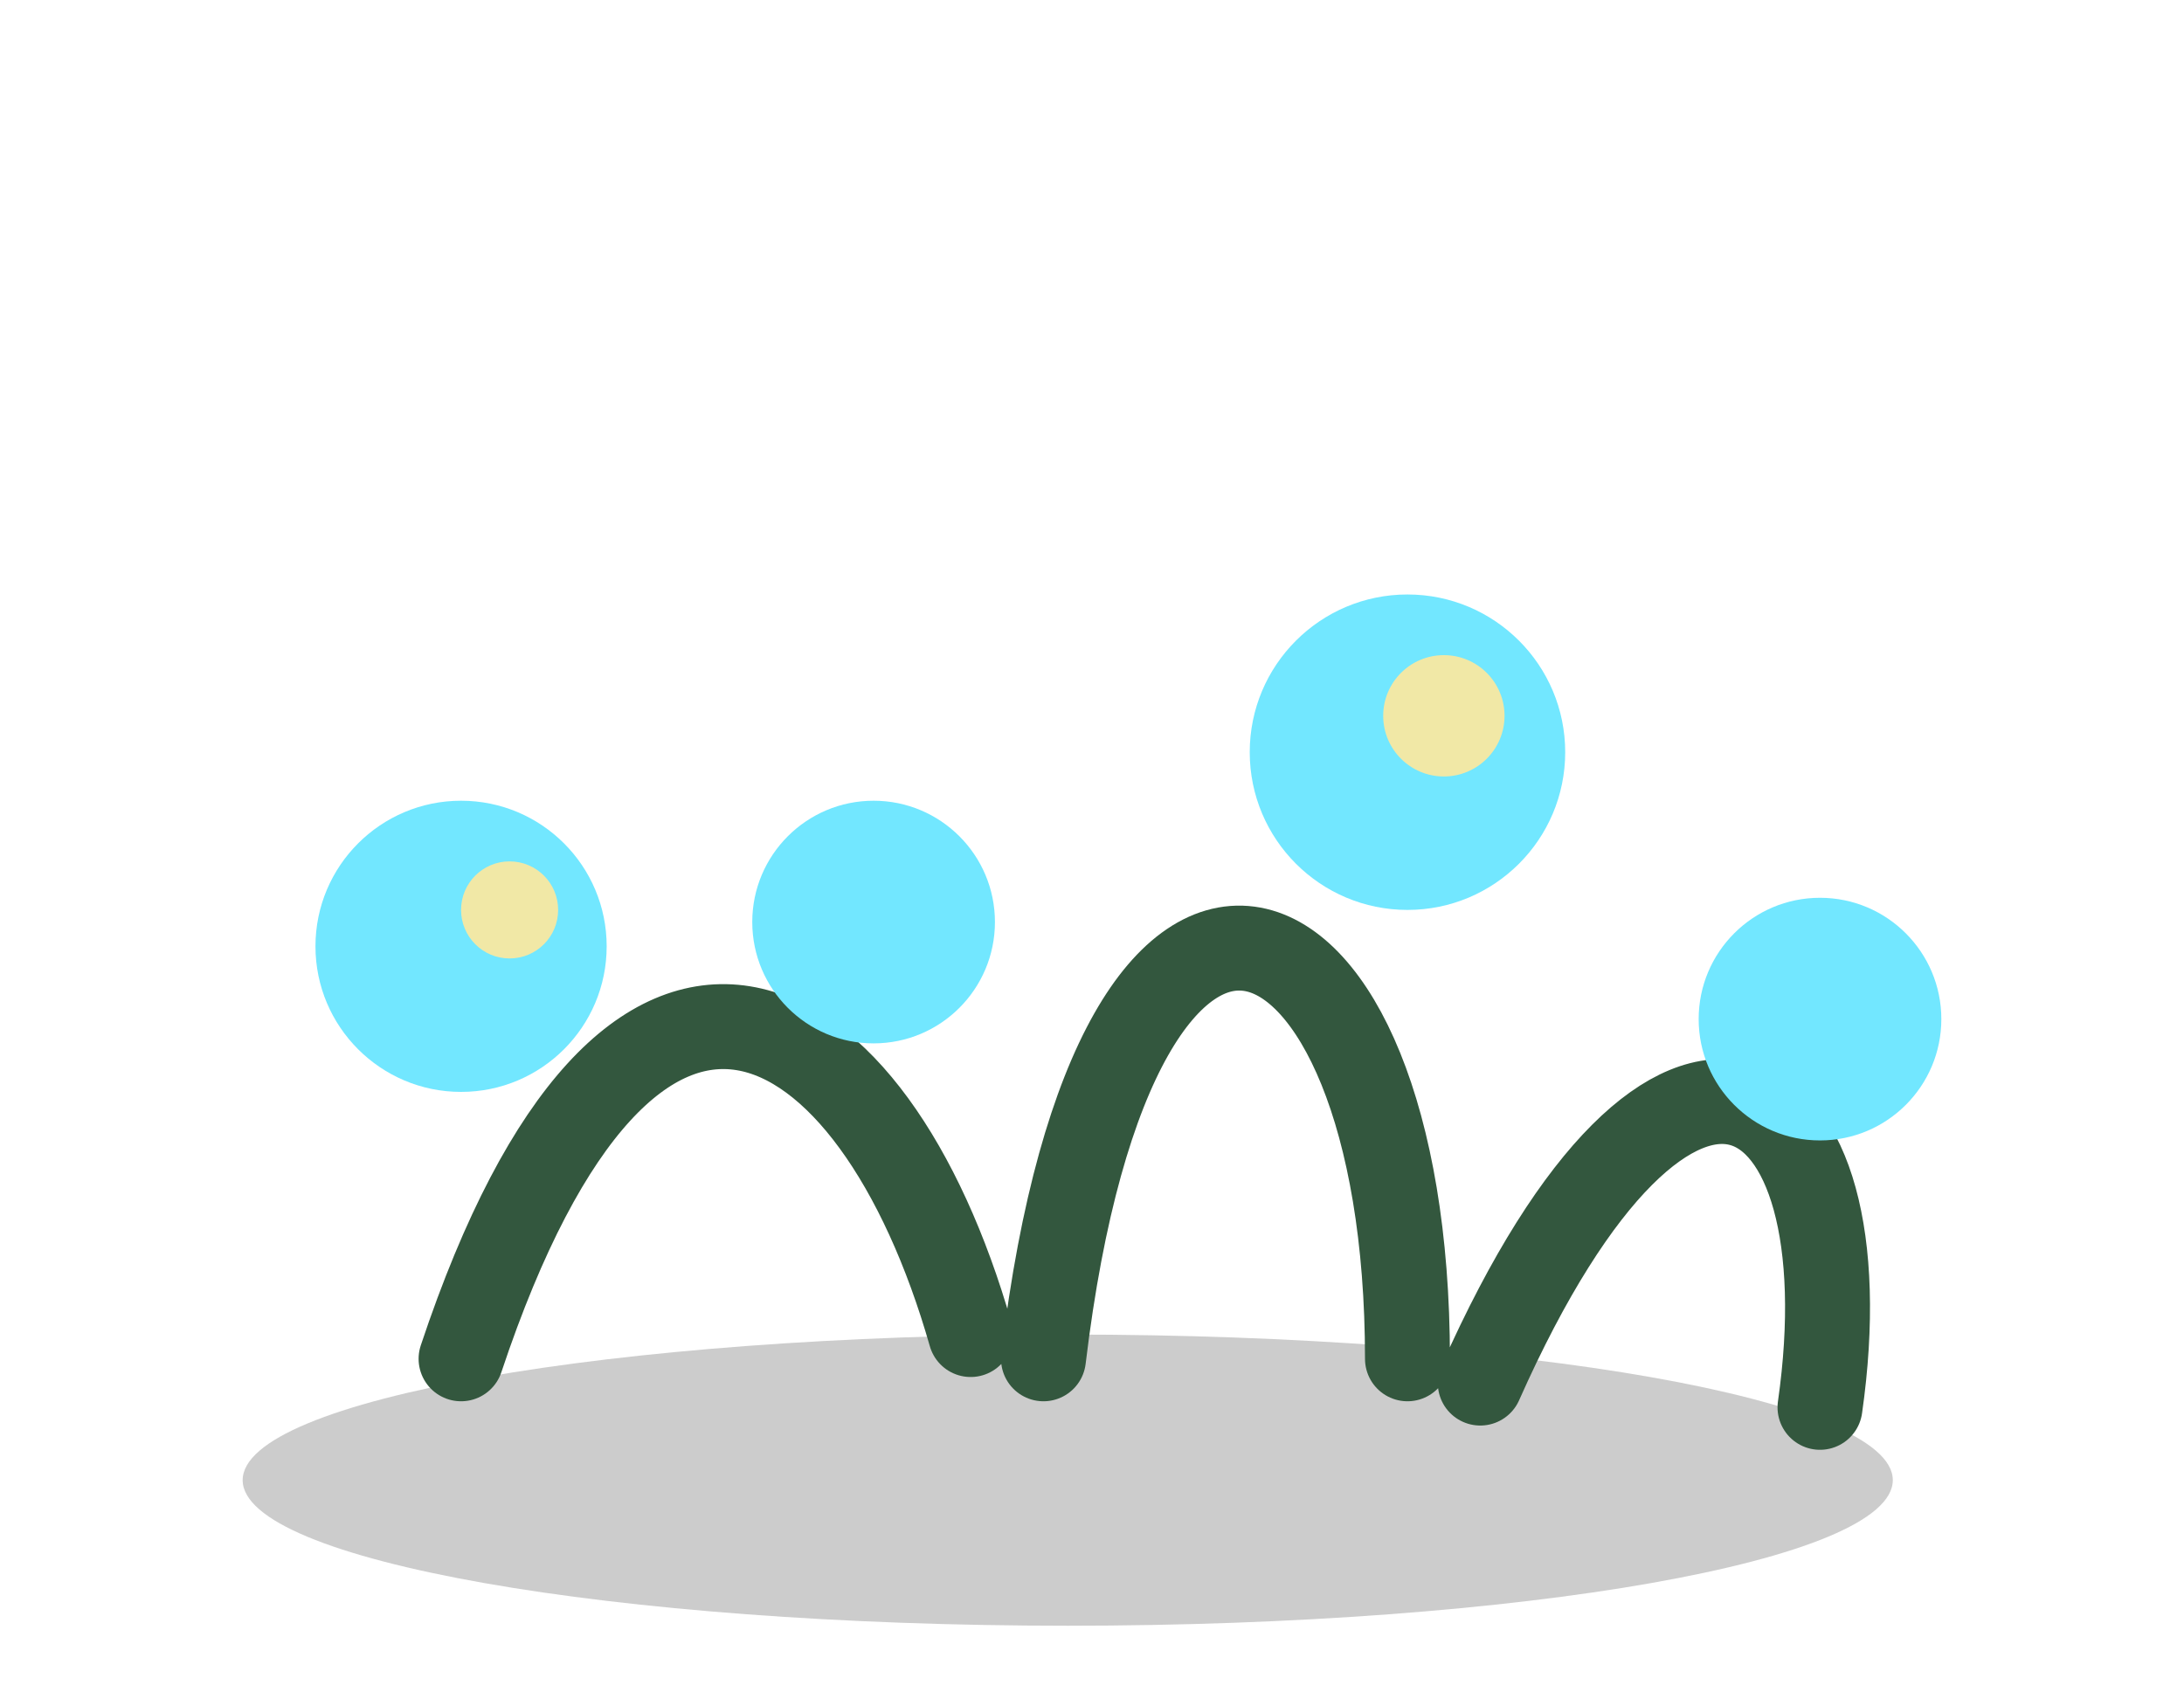
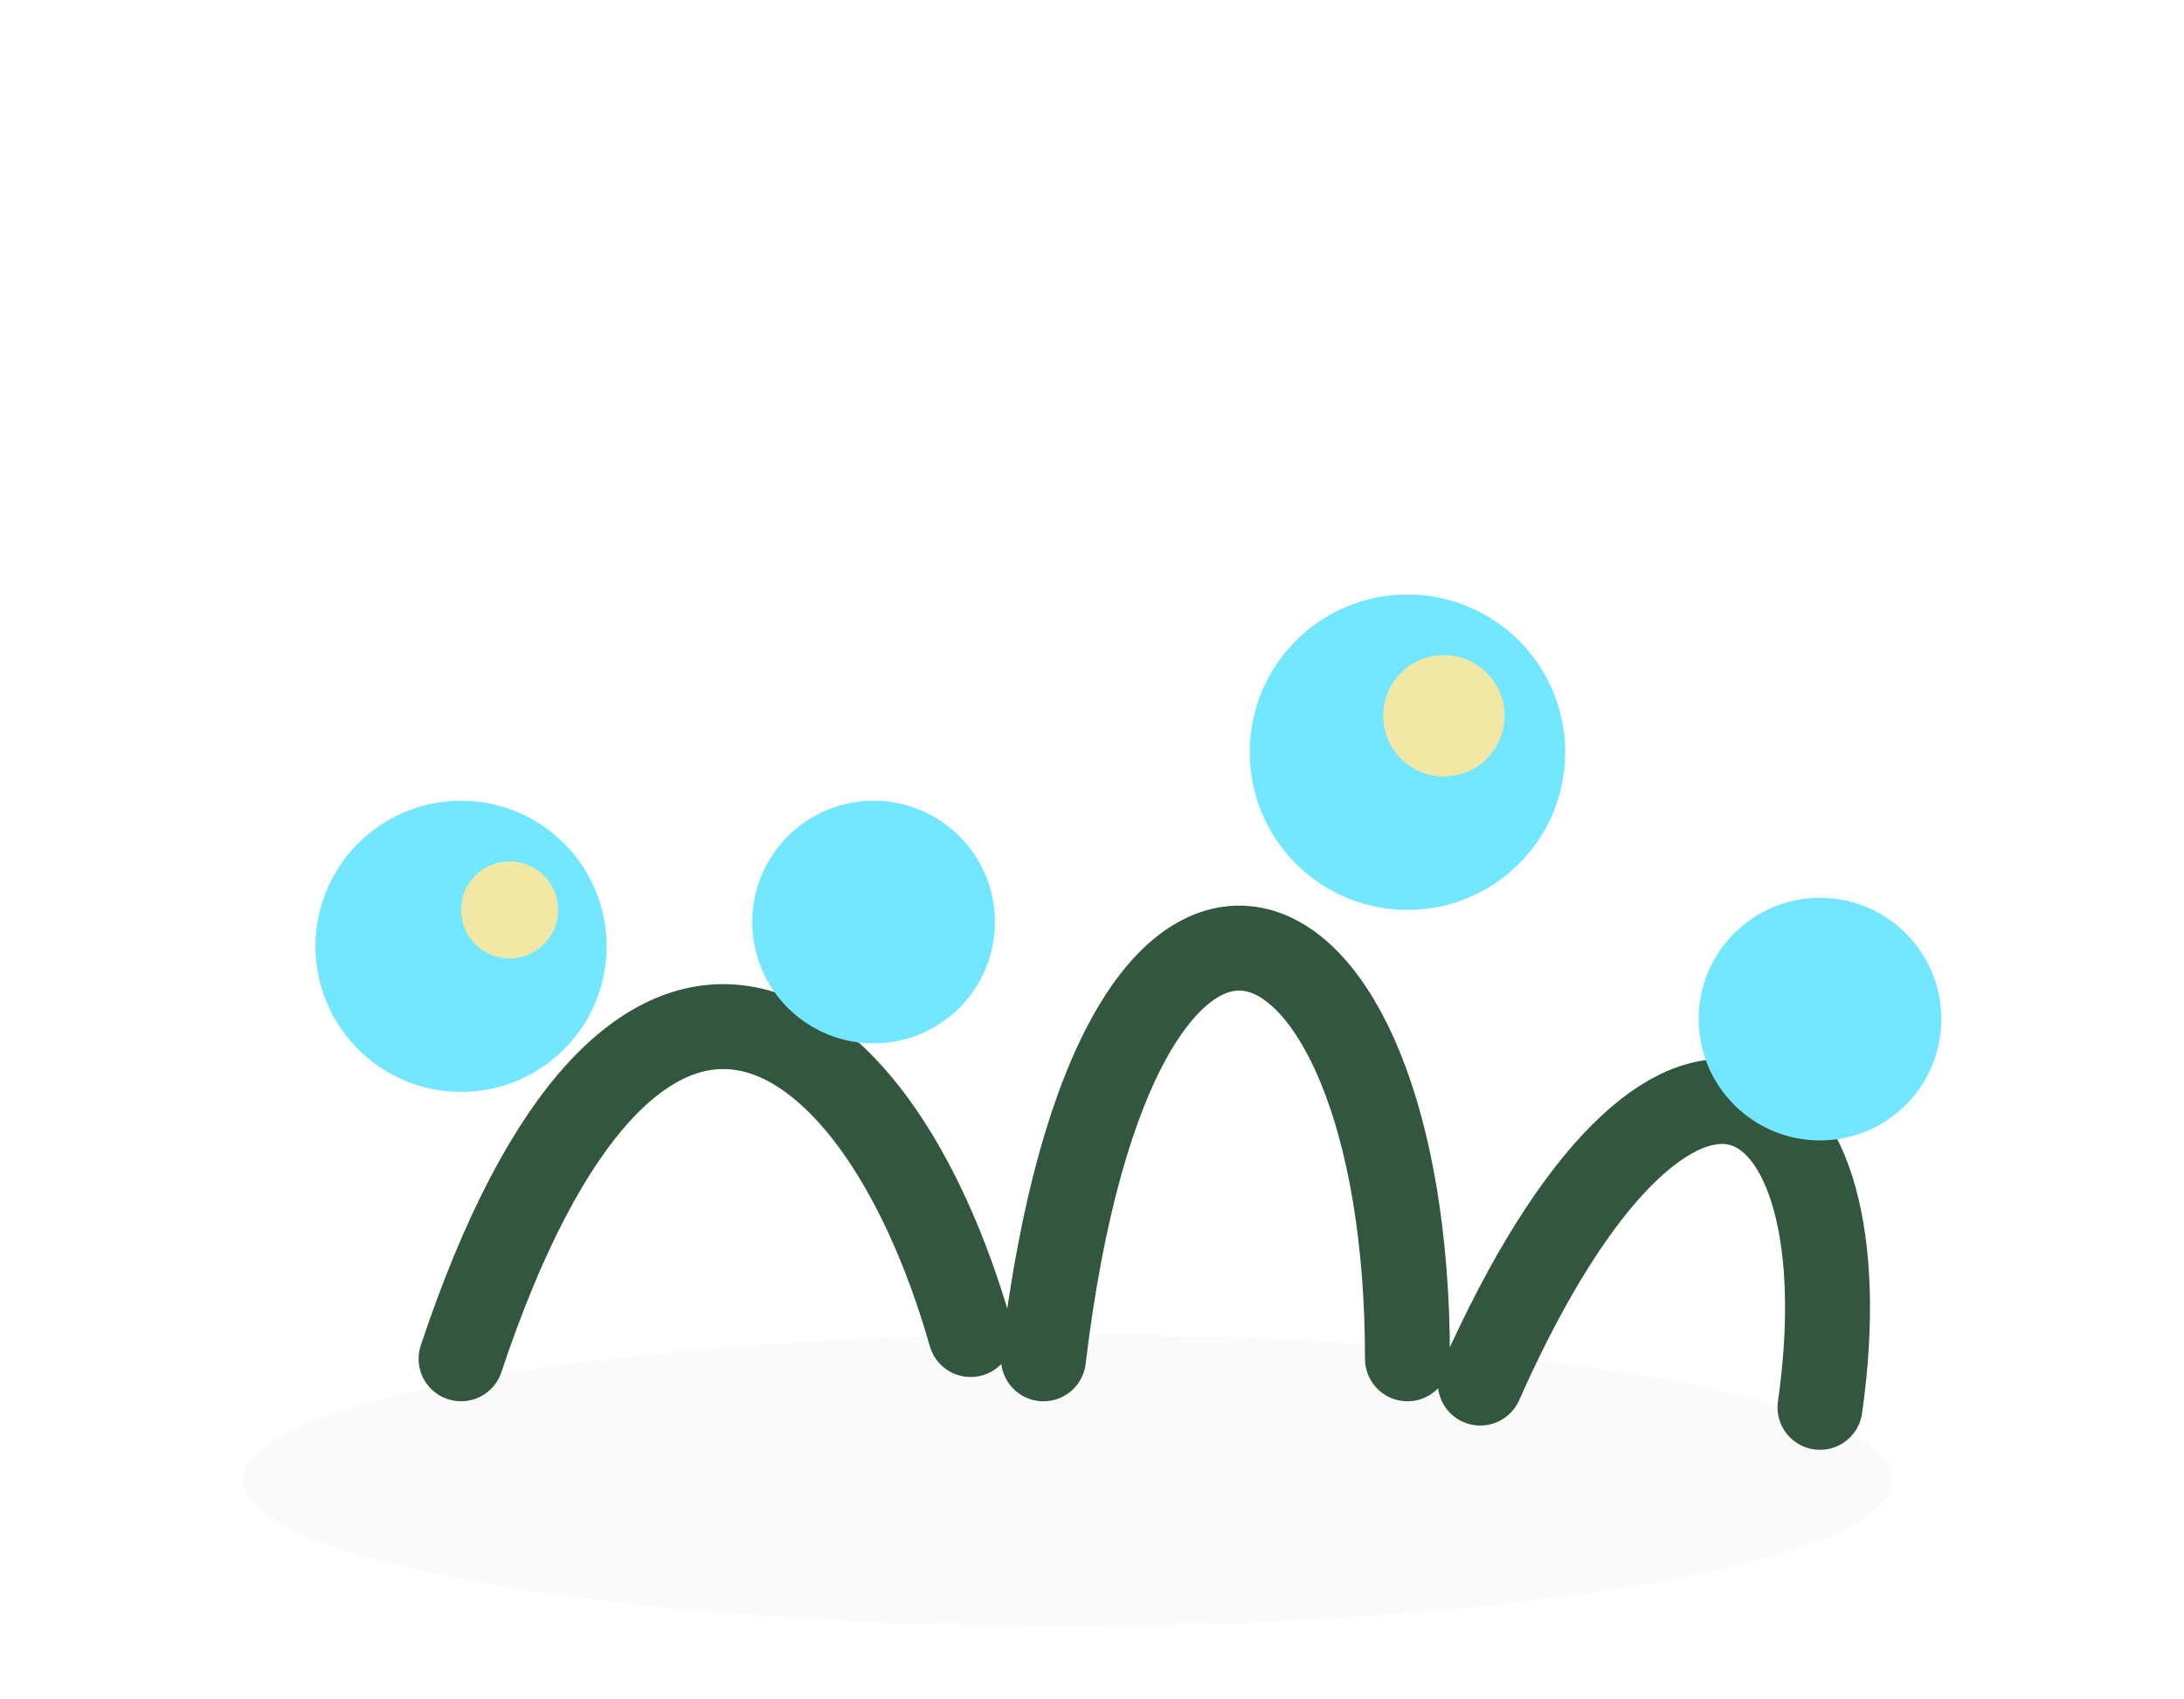
<svg xmlns="http://www.w3.org/2000/svg" viewBox="0 0 180 140">
-   <ellipse cx="88" cy="122" rx="68" ry="12" fill="#000" opacity=".2" />
+   <ellipse cx="88" cy="122" rx="68" ry="12" fill="#000" opacity=".02" />
  <path d="M38 112 C52 70 72 82 80 110 M86 112 C92 62 116 72 116 112 M122 114 C138 78 154 88 150 116" stroke="#33573e" stroke-width="7" fill="none" stroke-linecap="round" />
  <g fill="#72e7ff">
    <circle cx="38" cy="78" r="12" />
    <circle cx="72" cy="76" r="10" />
    <circle cx="116" cy="62" r="13" />
    <circle cx="150" cy="84" r="10" />
  </g>
  <g fill="#f8e8a2" opacity=".95">
    <circle cx="42" cy="75" r="4" />
    <circle cx="119" cy="59" r="5" />
  </g>
</svg>
